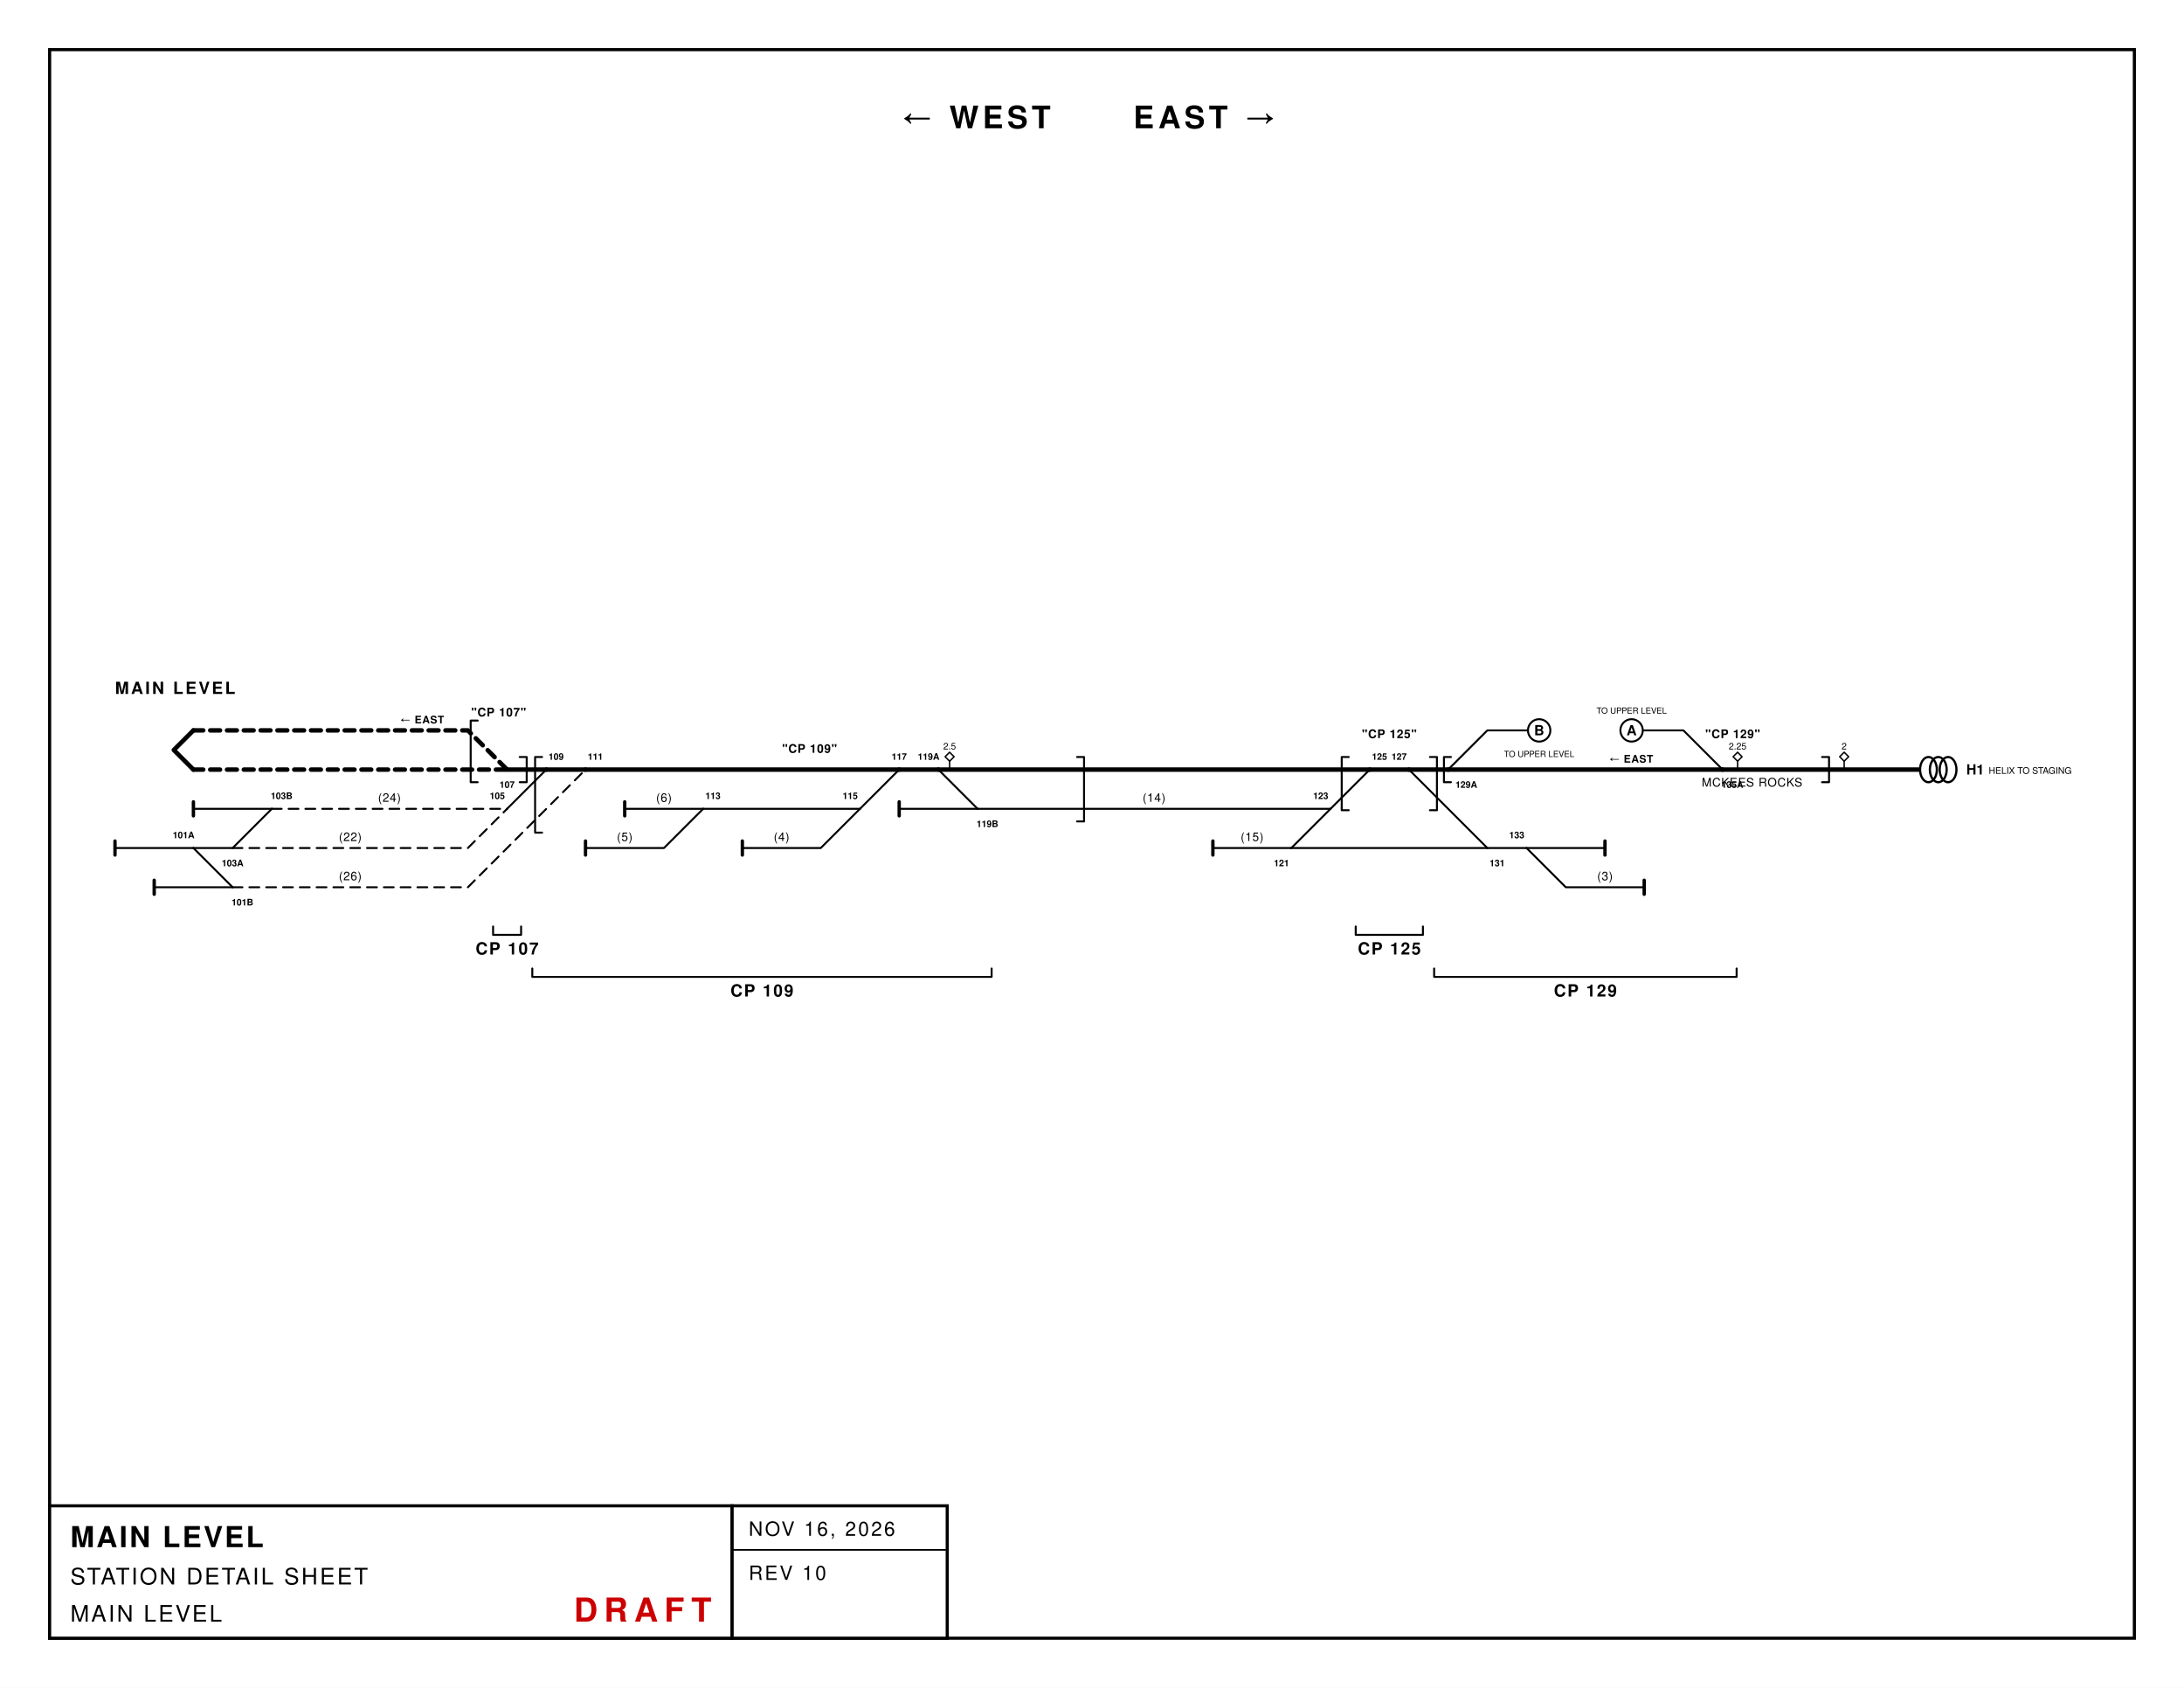
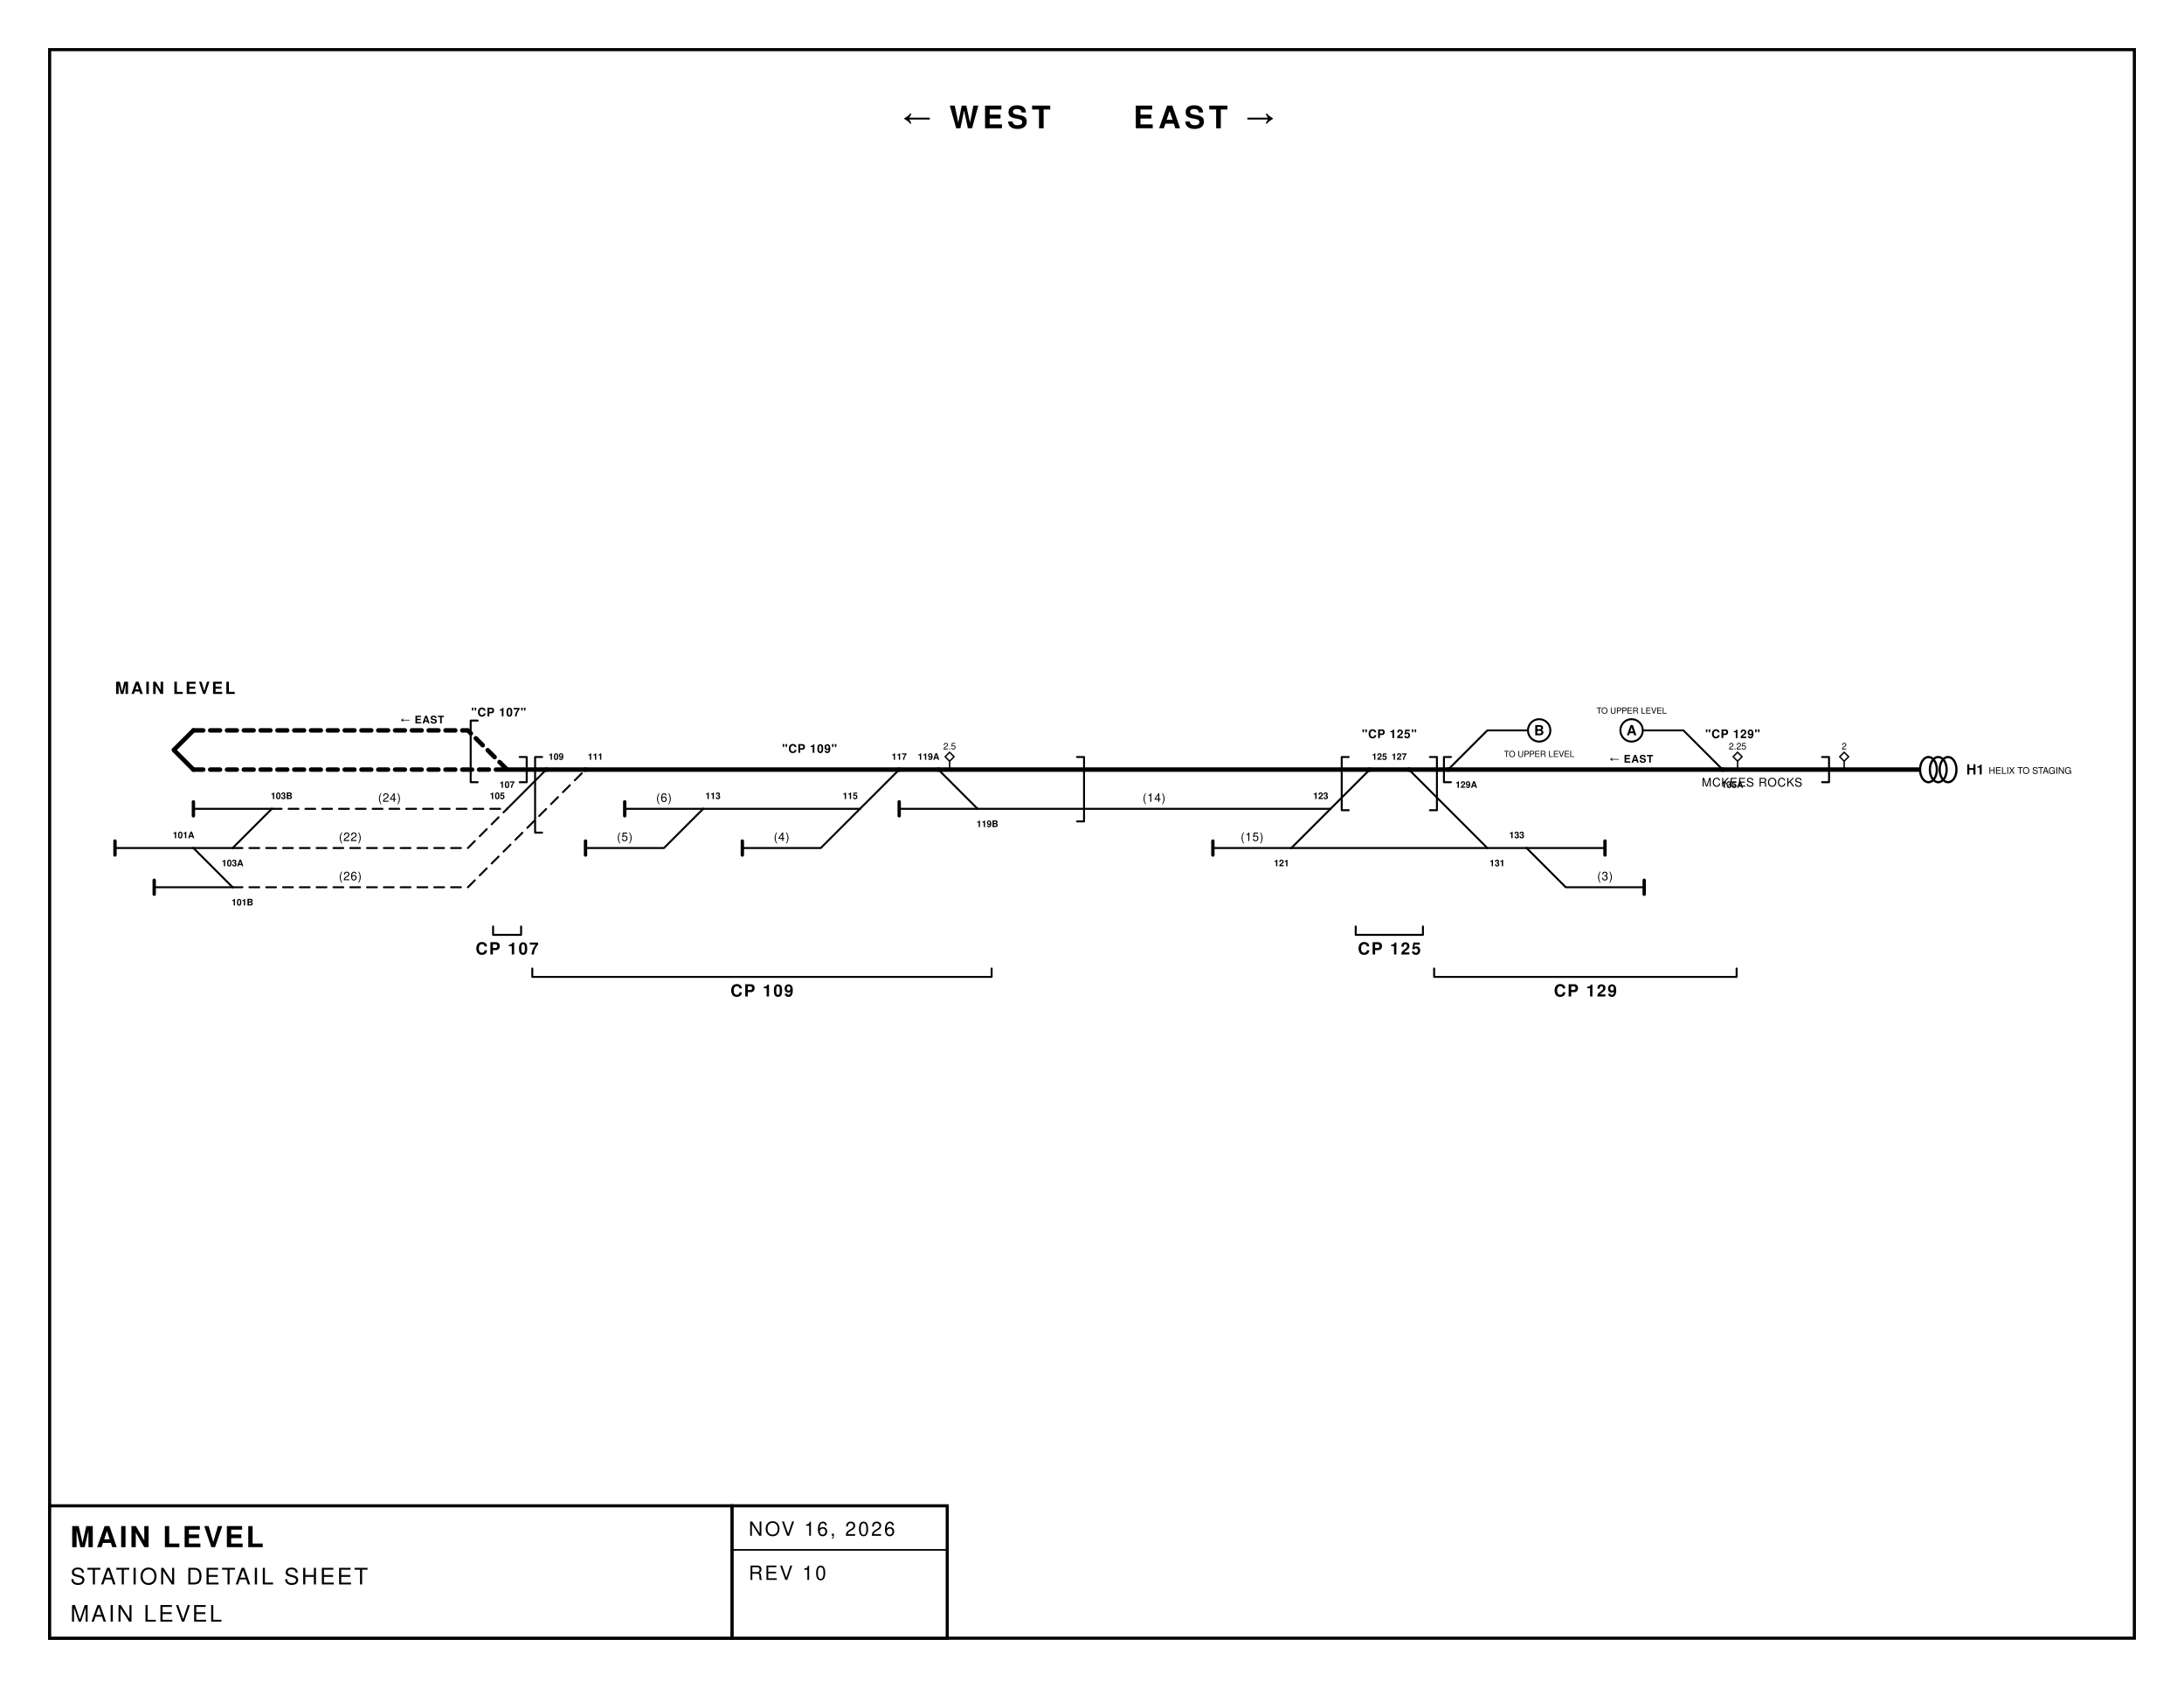
<svg xmlns="http://www.w3.org/2000/svg" viewBox="0 0 1056 816" width="1056" height="816" font-family="'Helvetica Neue',Helvetica,Arial,sans-serif">
  <rect width="1056" height="816" fill="#fff" />
  <rect x="24" y="24" width="1008" height="768" fill="none" stroke="#000" stroke-width="1.5" />
  <g transform="translate(55.6,332.8) scale(0.6771)" fill="none" stroke="#000" stroke-linecap="round" stroke-linejoin="round">
    <path d="M784.0,114.0 L840.0,114.0" stroke-width="1.4" />
    <path d="M840.0,114.0 L980.0,114.0" stroke-width="1.4" />
    <path d="M924.0,58.0 L980.0,114.0" stroke-width="1.4" />
    <path d="M420.0,86.0 L532.0,86.0" stroke-width="1.4" />
    <path d="M364.0,86.0 L420.0,86.0" stroke-width="1.4" />
    <path d="M336.0,114.0 L392.0,114.0 L420.0,86.0" stroke-width="1.4" />
    <path d="M532.0,86.0 L560.0,58.0" stroke-width="1.4" />
    <path d="M448.0,114.0 L504.0,114.0 L532.0,86.0" stroke-width="1.4" />
    <path d="M560.0,58.0 L588.0,58.0" stroke-width="3.2" />
    <path d="M588.0,58.0 L896.0,58.0" stroke-width="3.2" />
    <path d="M308.0,58.0 L336.0,58.0" stroke-width="3.2" />
    <path d="M280.0,58.0 L308.0,58.0" stroke-width="3.2" />
    <path d="M840.0,114.0 L868.0,86.0" stroke-width="1.4" />
    <path d="M280.0,86.0 L308.0,58.0" stroke-width="1.4" />
    <path d="M84.0,114.0 L252.0,114.0 L280.0,86.0" stroke-width="1.4" stroke-dasharray="7 5" />
    <path d="M112.0,86.0 L280.0,86.0" stroke-width="1.4" stroke-dasharray="7 5" />
    <path d="M336.0,58.0 L560.0,58.0" stroke-width="3.2" />
    <path d="M84.0,142.0 L252.0,142.0 L336.0,58.0" stroke-width="1.4" stroke-dasharray="7 5" />
    <path d="M0.0,114.0 L56.0,114.0" stroke-width="1.4" />
    <path d="M56.0,114.0 L84.0,142.0" stroke-width="1.4" />
    <path d="M84.0,114.0 L112.0,86.0" stroke-width="1.4" />
    <path d="M56.0,114.0 L84.0,114.0" stroke-width="1.4" />
    <path d="M896.0,58.0 L924.0,58.0" stroke-width="3.2" />
    <path d="M980.0,114.0 L1008.0,114.0" stroke-width="1.4" />
    <path d="M924.0,58.0 L952.0,58.0" stroke-width="3.2" />
    <path d="M56.0,86.0 L112.0,86.0" stroke-width="1.4" />
    <path d="M28.0,142.0 L84.0,142.0" stroke-width="1.4" />
    <path d="M56.0,58.0 L280.0,58.0" stroke-width="3.2" stroke-dasharray="7 5" />
    <path d="M56.0,30.0 L252.0,30.0 L280.0,58.0" stroke-width="3.2" stroke-dasharray="7 5" />
    <path d="M1148.0,58.0 L1288.0,58.0" stroke-width="3.2" />
    <path d="M952.0,58.0 L1148.0,58.0" stroke-width="3.2" />
    <path d="M1092.0,30.0 L1120.0,30.0 L1148.0,58.0" stroke-width="1.4" />
    <path d="M952.0,58.0 L980.0,30.0 L1008.0,30.0" stroke-width="1.4" />
    <path d="M1008.0,114.0 L1064.0,114.0" stroke-width="1.4" />
    <path d="M1008.0,114.0 L1036.0,142.0 L1092.0,142.0" stroke-width="1.4" />
    <path d="M868.0,86.0 L896.0,58.0" stroke-width="1.4" />
    <path d="M616.0,86.0 L868.0,86.0" stroke-width="1.4" />
    <path d="M560.0,86.0 L616.0,86.0" stroke-width="1.4" />
    <path d="M588.0,58.0 L616.0,86.0" stroke-width="1.4" />
    <path d="M56.0,30.0 L42.0,44.0 L42.0,44.0 L56.0,58.0" stroke-width="3.2" />
    <path d="M784.0,109.0 L784.0,119.0" stroke-width="2.4" />
    <path d="M364.0,81.0 L364.0,91.0" stroke-width="2.4" />
    <path d="M336.0,109.0 L336.0,119.0" stroke-width="2.4" />
    <path d="M448.0,109.0 L448.0,119.0" stroke-width="2.4" />
    <path d="M0.0,109.0 L0.0,119.0" stroke-width="2.4" />
    <path d="M56.0,81.0 L56.0,91.0" stroke-width="2.4" />
    <path d="M28.0,137.0 L28.0,147.0" stroke-width="2.4" />
    <ellipse cx="1295.0" cy="58.0" rx="6" ry="9" stroke-width="1.6" />
    <ellipse cx="1302.0" cy="58.0" rx="6" ry="9" stroke-width="1.6" />
    <ellipse cx="1309.0" cy="58.0" rx="6" ry="9" stroke-width="1.6" />
    <circle cx="1083.0" cy="30.0" r="8" stroke-width="1.4" fill="#fff" />
    <circle cx="1017.0" cy="30.0" r="8" stroke-width="1.4" fill="#fff" />
    <path d="M1064.0,109.0 L1064.0,119.0" stroke-width="2.4" />
    <path d="M1092.0,137.0 L1092.0,147.0" stroke-width="2.4" />
    <path d="M560.0,81.0 L560.0,91.0" stroke-width="2.4" />
    <path d="M270.0,170 L270.0,176 L290.0,176 L290.0,170" stroke-width="1.4" />
    <path d="M298.0,200 L298.0,206 L626.0,206 L626.0,200" stroke-width="1.4" />
    <path d="M886.0,170 L886.0,176 L934.0,176 L934.0,170" stroke-width="1.4" />
    <path d="M942.0,200 L942.0,206 L1158.0,206 L1158.0,200" stroke-width="1.4" />
    <path d="M259.0,23.0 L254.0,23.0 L254.0,67.0 L259.0,67.0" stroke-width="1.4" />
    <path d="M289.0,49.0 L294.0,49.0 L294.0,67.0 L289.0,67.0" stroke-width="1.4" />
    <path d="M305.0,49.0 L300.0,49.0 L300.0,103.0 L305.0,103.0" stroke-width="1.4" />
    <path d="M687.0,49.0 L692.0,49.0 L692.0,95.0 L687.0,95.0" stroke-width="1.4" />
    <path d="M881.0,49.0 L876.0,49.0 L876.0,87.0 L881.0,87.0" stroke-width="1.4" />
    <path d="M939.0,49.0 L944.0,49.0 L944.0,87.0 L939.0,87.0" stroke-width="1.4" />
    <path d="M954.0,49.0 L949.0,49.0 L949.0,67.0 L954.0,67.0" stroke-width="1.4" />
    <path d="M1219.0,49.0 L1224.0,49.0 L1224.0,67.0 L1219.0,67.0" stroke-width="1.4" />
    <path d="M1158.7,58.0 L1158.7,52.0" stroke-width="1" />
    <path d="M1158.7,45.6 L1161.9,48.8 L1158.7,52.0 L1155.5,48.8 Z" stroke-width="1" fill="#fff" />
    <path d="M596.0,58.0 L596.0,52.0" stroke-width="1" />
    <path d="M596.0,45.6 L599.2,48.8 L596.0,52.0 L592.8,48.8 Z" stroke-width="1" fill="#fff" />
    <path d="M1234.8,58.0 L1234.8,52.0" stroke-width="1" />
    <path d="M1234.8,45.6 L1238.0,48.8 L1234.8,52.0 L1231.6,48.8 Z" stroke-width="1" fill="#fff" />
    <text x="0.0" y="4.0" font-size="12" text-anchor="start" font-weight="bold" fill="#000" stroke="none" letter-spacing="1.5">MAIN LEVEL</text>
    <text x="1322.0" y="61.5" font-size="10" text-anchor="start" font-weight="bold" fill="#000" stroke="none">H1</text>
    <text x="1338.0" y="61.0" font-size="6.5" text-anchor="start" font-weight="normal" fill="#000" stroke="none">HELIX TO STAGING</text>
    <text x="1083.0" y="33.5" font-size="10" text-anchor="middle" font-weight="bold" fill="#000" stroke="none">A</text>
    <text x="1017.0" y="33.5" font-size="10" text-anchor="middle" font-weight="bold" fill="#000" stroke="none">B</text>
    <text x="280.0" y="190.0" font-size="12" text-anchor="middle" font-weight="bold" fill="#000" stroke="none" letter-spacing="1">CP 107</text>
    <text x="462.0" y="220.0" font-size="12" text-anchor="middle" font-weight="bold" fill="#000" stroke="none" letter-spacing="1">CP 109</text>
    <text x="910.0" y="190.0" font-size="12" text-anchor="middle" font-weight="bold" fill="#000" stroke="none" letter-spacing="1">CP 125</text>
    <text x="1050.0" y="220.0" font-size="12" text-anchor="middle" font-weight="bold" fill="#000" stroke="none" letter-spacing="1">CP 129</text>
    <text x="1169.0" y="70.1" font-size="8.5" text-anchor="middle" font-weight="normal" fill="#000" stroke="none" letter-spacing="0.4">MCKEES ROCKS</text>
    <text x="1155.0" y="71.0" font-size="6.5" text-anchor="middle" font-weight="bold" fill="#000" stroke="none">135A</text>
    <text x="965.0" y="71.0" font-size="6.5" text-anchor="middle" font-weight="bold" fill="#000" stroke="none">129A</text>
    <text x="861.0" y="79.0" font-size="6.5" text-anchor="middle" font-weight="bold" fill="#000" stroke="none">123</text>
    <text x="1082.7" y="53.0" font-size="7.5" text-anchor="middle" font-weight="bold" fill="#000" stroke="none" letter-spacing="0.4">← EAST</text>
    <text x="280.0" y="71.0" font-size="6.5" text-anchor="middle" font-weight="bold" fill="#000" stroke="none">107</text>
    <text x="1158.7" y="43.6" font-size="6.5" text-anchor="middle" font-weight="normal" fill="#000" stroke="none">2.25</text>
    <text x="1083.0" y="18.0" font-size="6" text-anchor="middle" font-weight="normal" fill="#000" stroke="none">TO UPPER LEVEL</text>
    <text x="1017.0" y="49.0" font-size="6" text-anchor="middle" font-weight="normal" fill="#000" stroke="none">TO UPPER LEVEL</text>
    <text x="315.0" y="51.0" font-size="6.5" text-anchor="middle" font-weight="bold" fill="#000" stroke="none">109</text>
    <text x="273.0" y="79.0" font-size="6.5" text-anchor="middle" font-weight="bold" fill="#000" stroke="none">105</text>
    <text x="596.0" y="43.6" font-size="6.5" text-anchor="middle" font-weight="normal" fill="#000" stroke="none">2.5</text>
    <text x="581.0" y="51.0" font-size="6.5" text-anchor="middle" font-weight="bold" fill="#000" stroke="none">119A</text>
    <text x="560.0" y="51.0" font-size="6.5" text-anchor="middle" font-weight="bold" fill="#000" stroke="none">117</text>
    <text x="219.3" y="25.0" font-size="7.5" text-anchor="middle" font-weight="bold" fill="#000" stroke="none" letter-spacing="0.4">← EAST</text>
    <text x="49.0" y="107.0" font-size="6.5" text-anchor="middle" font-weight="bold" fill="#000" stroke="none">101A</text>
    <text x="119.0" y="79.0" font-size="6.5" text-anchor="middle" font-weight="bold" fill="#000" stroke="none">103B</text>
    <text x="274.0" y="20.0" font-size="8.5" text-anchor="middle" font-weight="bold" fill="#000" stroke="none" letter-spacing="0.4">"CP 107"</text>
    <text x="1155.2" y="35.5" font-size="8.5" text-anchor="middle" font-weight="bold" fill="#000" stroke="none" letter-spacing="0.4">"CP 129"</text>
    <text x="84.0" y="127.0" font-size="6.5" text-anchor="middle" font-weight="bold" fill="#000" stroke="none">103A</text>
    <text x="812.0" y="109.0" font-size="8.5" text-anchor="middle" font-weight="normal" fill="#000" stroke="none" letter-spacing="0.4">(15)</text>
    <text x="392.0" y="81.0" font-size="8.5" text-anchor="middle" font-weight="normal" fill="#000" stroke="none" letter-spacing="0.4">(6)</text>
    <text x="1234.8" y="43.6" font-size="6.5" text-anchor="middle" font-weight="normal" fill="#000" stroke="none">2</text>
    <text x="525.0" y="79.0" font-size="6.5" text-anchor="middle" font-weight="bold" fill="#000" stroke="none">115</text>
    <text x="742.0" y="81.0" font-size="8.5" text-anchor="middle" font-weight="normal" fill="#000" stroke="none" letter-spacing="0.4">(14)</text>
    <text x="496.0" y="46.0" font-size="8.5" text-anchor="middle" font-weight="bold" fill="#000" stroke="none" letter-spacing="0.4">"CP 109"</text>
    <text x="364.0" y="109.0" font-size="8.5" text-anchor="middle" font-weight="normal" fill="#000" stroke="none" letter-spacing="0.4">(5)</text>
    <text x="476.0" y="109.0" font-size="8.5" text-anchor="middle" font-weight="normal" fill="#000" stroke="none" letter-spacing="0.4">(4)</text>
    <text x="168.0" y="109.0" font-size="8.5" text-anchor="middle" font-weight="normal" fill="#000" stroke="none" letter-spacing="0.4">(22)</text>
    <text x="196.0" y="81.0" font-size="8.5" text-anchor="middle" font-weight="normal" fill="#000" stroke="none" letter-spacing="0.4">(24)</text>
    <text x="168.0" y="137.0" font-size="8.5" text-anchor="middle" font-weight="normal" fill="#000" stroke="none" letter-spacing="0.4">(26)</text>
    <text x="1064.0" y="137.0" font-size="8.5" text-anchor="middle" font-weight="normal" fill="#000" stroke="none" letter-spacing="0.4">(3)</text>
    <text x="917.0" y="51.0" font-size="6.5" text-anchor="middle" font-weight="bold" fill="#000" stroke="none">127</text>
    <text x="903.0" y="51.0" font-size="6.5" text-anchor="middle" font-weight="bold" fill="#000" stroke="none">125</text>
    <text x="910.0" y="35.5" font-size="8.5" text-anchor="middle" font-weight="bold" fill="#000" stroke="none" letter-spacing="0.4">"CP 125"</text>
    <text x="343.0" y="51.0" font-size="6.5" text-anchor="middle" font-weight="bold" fill="#000" stroke="none">111</text>
    <text x="833.0" y="127.0" font-size="6.5" text-anchor="middle" font-weight="bold" fill="#000" stroke="none">121</text>
    <text x="1001.0" y="107.0" font-size="6.5" text-anchor="middle" font-weight="bold" fill="#000" stroke="none">133</text>
    <text x="623.0" y="99.0" font-size="6.5" text-anchor="middle" font-weight="bold" fill="#000" stroke="none">119B</text>
    <text x="987.0" y="127.0" font-size="6.5" text-anchor="middle" font-weight="bold" fill="#000" stroke="none">131</text>
    <text x="427.0" y="79.0" font-size="6.5" text-anchor="middle" font-weight="bold" fill="#000" stroke="none">113</text>
    <text x="91.0" y="155.0" font-size="6.5" text-anchor="middle" font-weight="bold" fill="#000" stroke="none">101B</text>
  </g>
  <text x="508.0" y="62" font-size="15" text-anchor="end" font-weight="bold" letter-spacing="2">← WEST</text>
  <text x="548.0" y="62" font-size="15" text-anchor="start" font-weight="bold" letter-spacing="2">EAST →</text>
  <rect x="24" y="728" width="330" height="64" fill="#fff" stroke="#000" stroke-width="1.5" />
  <text x="34" y="748" font-size="14" font-weight="bold" letter-spacing="1">MAIN LEVEL</text>
  <text x="34" y="766" font-size="11" font-weight="normal" letter-spacing="1">STATION DETAIL SHEET</text>
  <text x="34" y="784" font-size="11" font-weight="normal" letter-spacing="1">MAIN LEVEL</text>
  <rect x="354" y="728" width="104" height="64" fill="#fff" stroke="#000" stroke-width="1.5" />
  <text x="362" y="742.5" font-size="9.5" letter-spacing="1">NOV 16, 2026</text>
  <path d="M354,749.3 L458,749.3" stroke="#000" stroke-width="0.8" />
  <text x="362" y="763.8" font-size="9.5" letter-spacing="1">REV 10</text>
-   <text x="344" y="784" font-size="16" text-anchor="end" font-weight="bold" letter-spacing="3" fill="#c00">DRAFT</text>
</svg>
